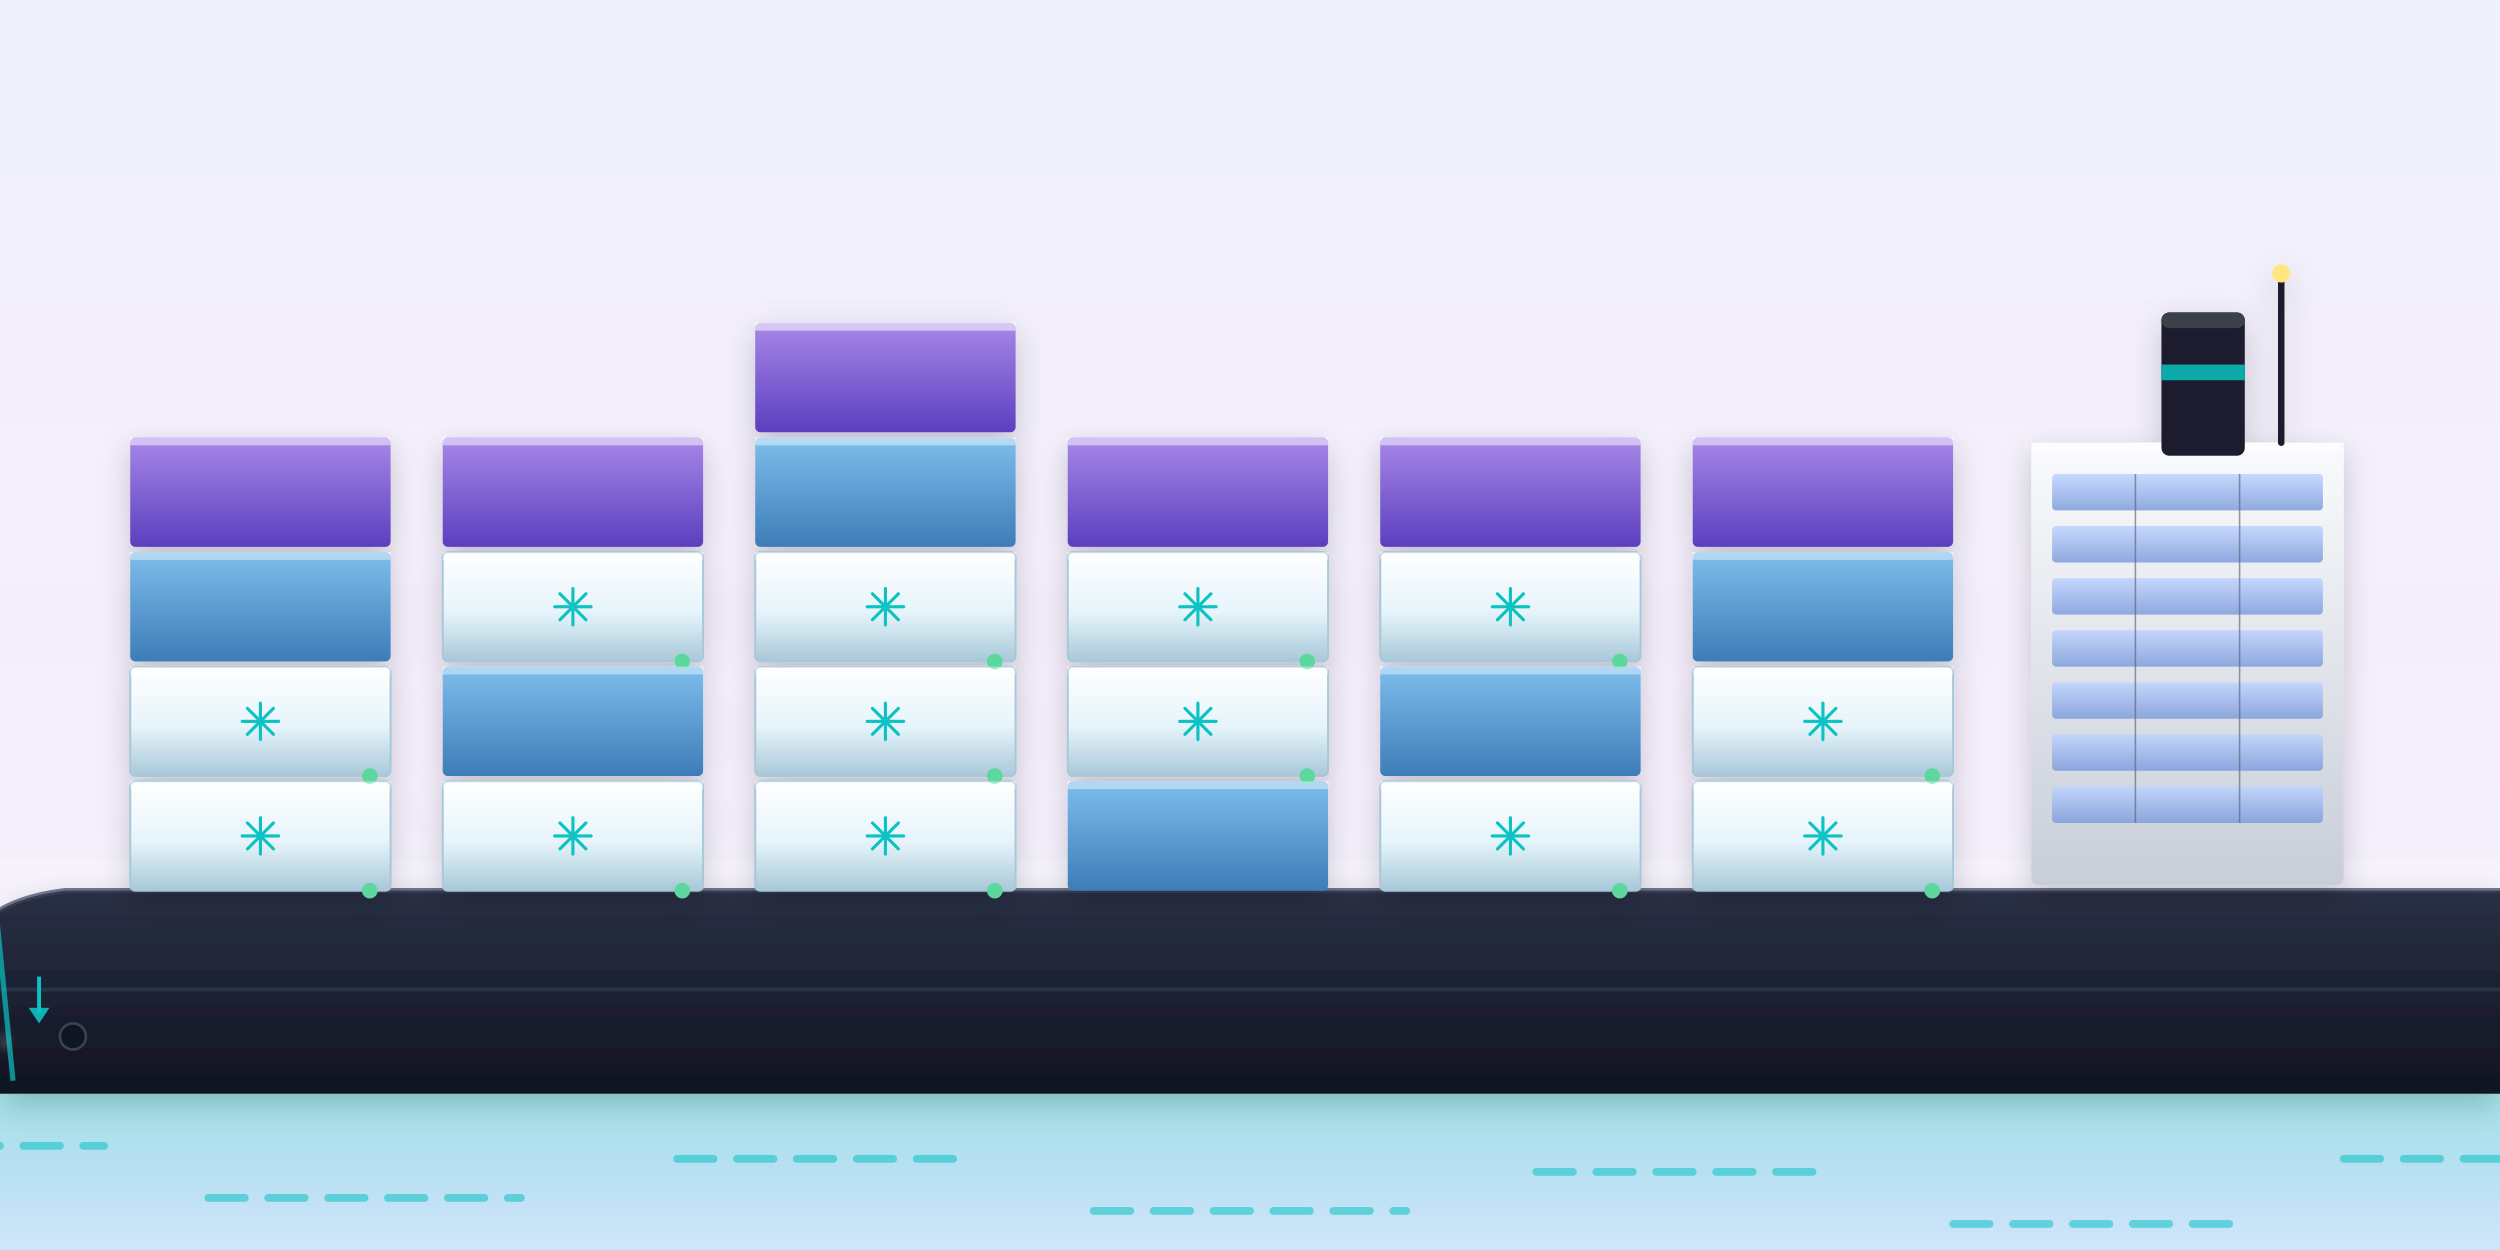
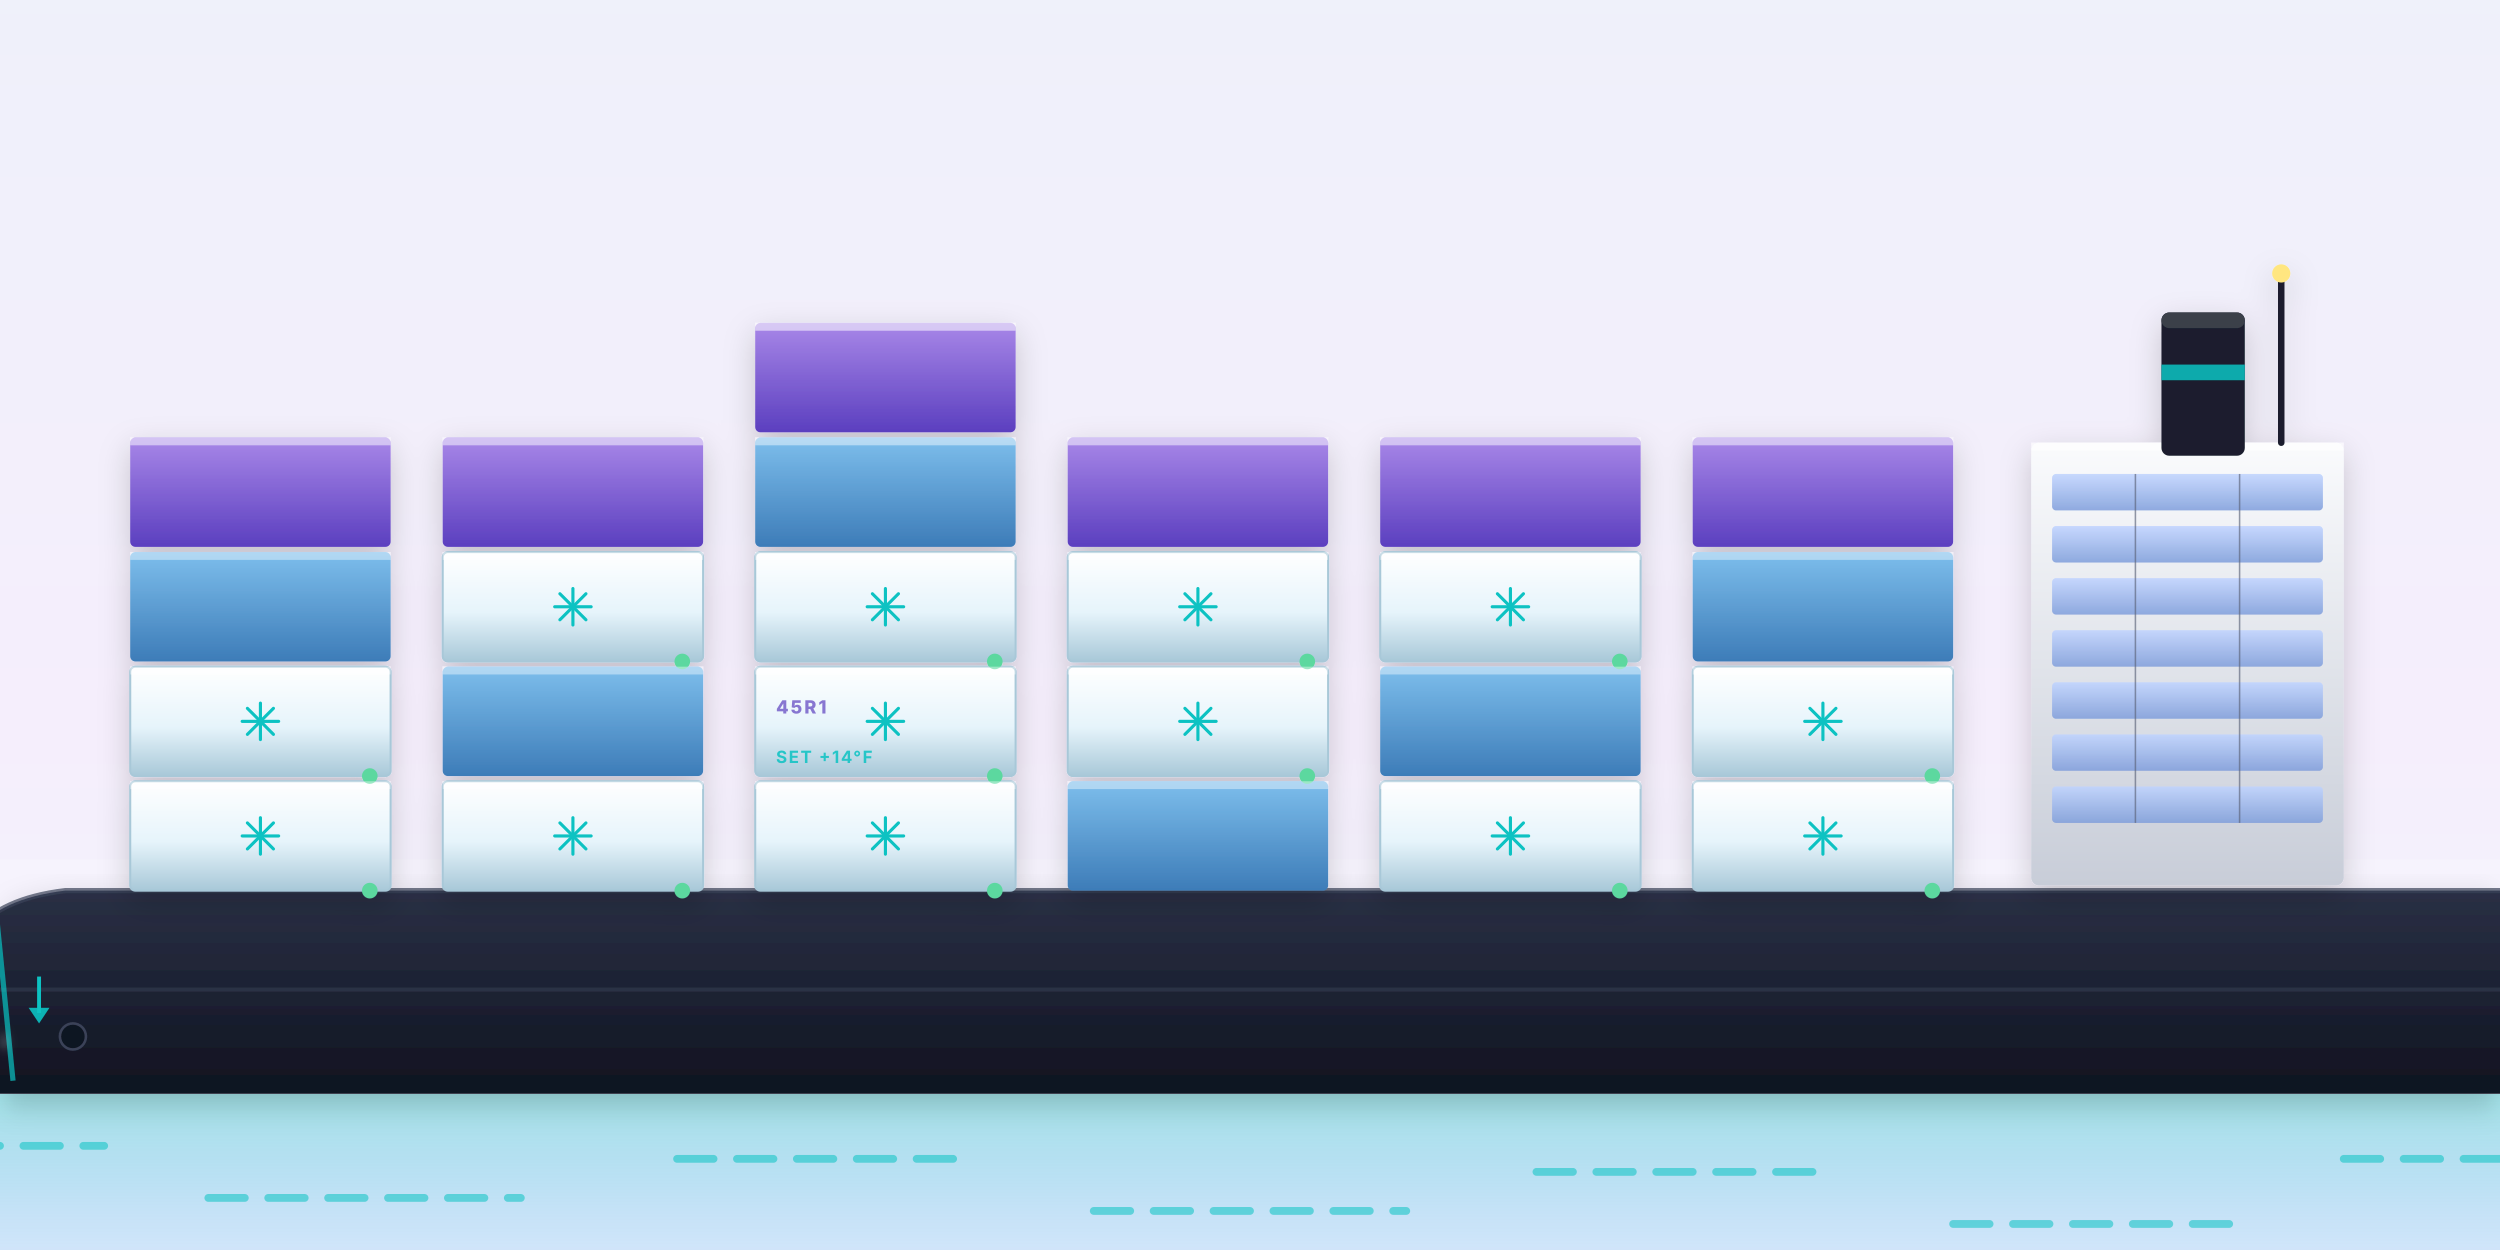
<svg xmlns="http://www.w3.org/2000/svg" width="1200" height="600" viewBox="0 50 1200 480" preserveAspectRatio="xMidYMid slice">
  <style>
    /* ========== HULL PITCH — ocean swell, bow rises and falls ========== */
    .hull-pitch {
      transform-origin: 600px 470px;
      animation: hull-pitch 7s ease-in-out infinite;
    }
    @keyframes hull-pitch {
      0%, 100% { transform: rotate(0deg);     }
      25%      { transform: rotate(-0.4deg);  }
      50%      { transform: rotate(0deg);     }
      75%      { transform: rotate(0.35deg);  }
    }
    .hull-roll {
      transform-origin: 600px 470px;
      animation: hull-roll 5.6s ease-in-out infinite;
    }
    @keyframes hull-roll {
      0%, 100% { transform: translateY(0)    skewX(0deg);   }
      50%      { transform: translateY(-1px) skewX(0.3deg); }
    }
    .stack-settle {
      animation: stack-settle 7s ease-in-out infinite -0.4s;
    }
    @keyframes stack-settle {
      0%, 100% { transform: translateY(0); }
      25%      { transform: translateY(0.6px); }
      75%      { transform: translateY(-0.6px); }
    }
    .antenna-arc {
      animation: antenna-arc 7s ease-in-out infinite;
    }
    @keyframes antenna-arc {
      0%, 100% { transform: translate(0,0); }
      25%      { transform: translate(-0.8px, 1px); }
      50%      { transform: translate(0,0); }
      75%      { transform: translate(0.8px, -1px); }
    }
    .bow-wave-1 { animation: bow-wave 2.4s ease-out infinite; }
    .bow-wave-2 { animation: bow-wave 2.4s ease-out infinite -0.8s; }
    .bow-wave-3 { animation: bow-wave 2.4s ease-out infinite -1.6s; }
    @keyframes bow-wave {
      0%   { opacity: 0;    transform: translateX(0)    scale(0.5); }
      15%  { opacity: 0.85; }
      100% { opacity: 0;    transform: translateX(-32px) scale(1.6); }
    }
    .bow-spray {
      animation: bow-spray 1.6s ease-out infinite;
    }
    @keyframes bow-spray {
      0%   { opacity: 0;   transform: translate(0,0)      scale(0.5); }
      20%  { opacity: 0.6; }
      100% { opacity: 0;   transform: translate(-22px,-14px) scale(1.3); }
    }
    .wake-1 { animation: wake-drift 3.2s linear infinite; }
    .wake-2 { animation: wake-drift 3.2s linear infinite -0.7s; }
    .wake-3 { animation: wake-drift 3.2s linear infinite -1.4s; }
    .wake-4 { animation: wake-drift 3.2s linear infinite -2.1s; }
    @keyframes wake-drift {
      0%   { opacity: 0;    transform: translateX(0)   scale(0.6); }
      15%  { opacity: 0.7;  }
      85%  { opacity: 0.3;  }
      100% { opacity: 0;    transform: translateX(85px) scale(1.4); }
    }

    /* ========== ORIGINAL VOCAB ========== */
    .sheen-band { animation: sheen-sweep 5s ease-in-out infinite; }
    @keyframes sheen-sweep {
      0%   { transform: translateX(-740px); }
      60%  { transform: translateX(740px); }
      100% { transform: translateX(740px); }
    }
    .wordmark-breath { animation: wordmark-breath 6s ease-in-out infinite; }
    @keyframes wordmark-breath {
      0%, 100% { opacity: 0.55; }
      50%      { opacity: 0.85; }
    }
    .badge-pulse {
      transform-box: fill-box; transform-origin: center;
      animation: badge-pulse 3.2s ease-in-out infinite;
    }
    @keyframes badge-pulse {
      0%, 100% { transform: scale(1);    opacity: 0.95; }
      50%      { transform: scale(1.04); opacity: 1; }
    }
    .chevron-pulse { animation: chevron-pulse 2.2s ease-in-out infinite; }
    @keyframes chevron-pulse {
      0%, 100% { opacity: 0.30; transform: translateX(0); }
      50%      { opacity: 0.65; transform: translateX(-4px); }
    }
    .sky-drift { animation: sky-drift 14s ease-in-out infinite; }
    @keyframes sky-drift {
      0%   { transform: translateX(-200px); }
      100% { transform: translateX(1400px); }
    }
    .bridge-window-pulse { animation: bridge-window-pulse 4s ease-in-out infinite; }
    @keyframes bridge-window-pulse {
      0%, 100% { opacity: 0.78; }
      50%      { opacity: 0.95; }
    }
    .antenna-blink {
      animation: antenna-blink 1.4s ease-in-out infinite;
      transform-box: fill-box; transform-origin: center;
    }
    @keyframes antenna-blink {
      0%, 65%, 100% { opacity: 0.35; transform: scale(1); }
      70%, 80%      { opacity: 1;    transform: scale(1.25); }
    }
    .bow-pulse { animation: bow-pulse 2.6s ease-in-out infinite; }
    @keyframes bow-pulse {
      0%, 100% { opacity: 0.55; }
      50%      { opacity: 0.95; }
    }
    .draft-fade { animation: draft-fade 7s ease-in-out infinite; }
    @keyframes draft-fade {
      0%, 100% { opacity: 0.55; }
      50%      { opacity: 0.78; }
    }
    /* ========== BRAND LOCKUP ========== */
    .brand-mark {
      transform-box: fill-box; transform-origin: center;
      animation: brand-pulse 3.6s ease-in-out infinite;
    }
    @keyframes brand-pulse {
      0%, 100% { transform: scale(1);    opacity: 0.92; }
      50%      { transform: scale(1.05); opacity: 1; }
    }
    .brand-word { animation: brand-word-breath 6s ease-in-out infinite; }
    @keyframes brand-word-breath {
      0%, 100% { opacity: 0.78; }
      50%      { opacity: 1; }
    }
+     /* ========== REEFER RUNNING INDICATOR (matches loading/unloading 'gland-glow' vocab) ========== */
+     .reefer-led {
+       transform-box: fill-box; transform-origin: center;
+       animation: reefer-led 2.4s ease-in-out infinite;
+     }
+     @keyframes reefer-led {
+       0%, 100% { opacity: 0.55; transform: scale(1);    }
+       50%      { opacity: 1;    transform: scale(1.18); }
+     }
+     /* Country-switchable set-point markings — renderer toggles visibility of
+        .country-US / .country-MX / .country-CA (default: US visible, units °F;
+        MX &amp; CA use °C per SCT/NOM cold-chain + Transport Canada conventions). */
+     .country-MX, .country-CA { display: none; }

    @media (prefers-reduced-motion: reduce) {
+       .reefer-led { animation: none !important; opacity: 0.85 !important; }
      .hull-pitch, .hull-roll, .stack-settle, .antenna-arc,
      .bow-wave-1, .bow-wave-2, .bow-wave-3, .bow-spray,
      .wake-1, .wake-2, .wake-3, .wake-4,
      .sheen-band, .wordmark-breath, .badge-pulse, .chevron-pulse,
      .sky-drift, .bridge-window-pulse, .antenna-blink,
      .bow-pulse, .draft-fade, .brand-mark, .brand-word { animation: none !important; }
    }
  
    /* ========== DARK-MODE OVERRIDES (2026-05-16) ========== */
    @media (prefers-color-scheme: dark) {
      .sky-bg          { fill: url(#skyDark) !important; }
      .ground-line     { stroke: #5E4FC6 !important; opacity: 0.55 !important; }
      .ground-shadow   { fill: #060912 !important; opacity: 0.55 !important; }
      .brand-word      { fill: #C9B6FF !important; }
      .brand-tagline   { fill: #8B7FE3 !important; }
      .equipment-label { fill: #C9B6FF !important; }
      .equipment-sub   { fill: #8B7FE3 !important; }
      .equipment-rule  { stroke: #6E4DFF !important; }
    }
  </style>
  <defs>
    <linearGradient id="skyDark" x1="0" y1="0" x2="0" y2="1">
      <stop offset="0%" stop-color="#0A0F1F" />
      <stop offset="55%" stop-color="#141A2E" />
      <stop offset="100%" stop-color="#0B0F1B" />
    </linearGradient>
    <linearGradient id="brandIridescent" x1="0" y1="0" x2="1" y2="1">
      <stop offset="0%" stop-color="#1473FF" />
      <stop offset="50%" stop-color="#6E4DFF" />
      <stop offset="100%" stop-color="#BE01FF" />
    </linearGradient>
    <linearGradient id="sky" x1="0" y1="0" x2="0" y2="1">
      <stop offset="0%" stop-color="#EEF1FA" />
      <stop offset="55%" stop-color="#F5EEFC" />
      <stop offset="100%" stop-color="#EFF8FA" />
    </linearGradient>
    <linearGradient id="hull" x1="0" y1="0" x2="0" y2="1">
      <stop offset="0%" stop-color="#2A3045" />
      <stop offset="100%" stop-color="#0F1320" />
    </linearGradient>
    <linearGradient id="water" x1="0" y1="0" x2="0" y2="1">
      <stop offset="0%" stop-color="#0AC2C2" stop-opacity="0.35" />
      <stop offset="100%" stop-color="#1473FF" stop-opacity="0.08" />
    </linearGradient>
    <linearGradient id="conReefer" x1="0" y1="0" x2="0" y2="1">
      <stop offset="0%" stop-color="#FFFFFF" />
      <stop offset="55%" stop-color="#E6F4FB" />
      <stop offset="100%" stop-color="#A8C8D8" />
    </linearGradient>
    <linearGradient id="conBlue" x1="0" y1="0" x2="0" y2="1">
      <stop offset="0%" stop-color="#7DBEEC" />
      <stop offset="100%" stop-color="#3D7CB8" />
    </linearGradient>
    <linearGradient id="conPurple" x1="0" y1="0" x2="0" y2="1">
      <stop offset="0%" stop-color="#A887E8" />
      <stop offset="100%" stop-color="#5B3FBF" />
    </linearGradient>
    <linearGradient id="bridge" x1="0" y1="0" x2="0" y2="1">
      <stop offset="0%" stop-color="#FAFBFD" />
      <stop offset="100%" stop-color="#C8CDD8" />
    </linearGradient>
    <linearGradient id="windowGlass" x1="0" y1="0" x2="0" y2="1">
      <stop offset="0%" stop-color="#BFD3FF" />
      <stop offset="100%" stop-color="#7E9DDB" />
    </linearGradient>
    <filter id="rigShadow" x="-10%" y="-10%" width="120%" height="130%">
      <feGaussianBlur in="SourceAlpha" stdDeviation="6" />
      <feOffset dx="0" dy="4" result="offsetBlur" />
      <feComponentTransfer>
        <feFuncA type="linear" slope="0.18" />
      </feComponentTransfer>
      <feMerge>
        <feMergeNode />
        <feMergeNode in="SourceGraphic" />
      </feMerge>
    </filter>
    <radialGradient id="foam" cx="0.5" cy="0.5" r="0.5">
      <stop offset="0%" stop-color="#FFFFFF" stop-opacity="0.85" />
      <stop offset="60%" stop-color="#FFFFFF" stop-opacity="0.35" />
      <stop offset="100%" stop-color="#FFFFFF" stop-opacity="0" />
    </radialGradient>
    <filter id="foamBlur" x="-50%" y="-50%" width="200%" height="200%">
      <feGaussianBlur stdDeviation="2" />
    </filter>
    <filter id="smokeBlur" x="-50%" y="-50%" width="200%" height="200%">
      <feGaussianBlur stdDeviation="3" />
    </filter>
  </defs>
  <g class="hull-pitch">
    <g class="hull-roll">
      <rect class="sky-bg" width="1200" height="600" fill="url(#sky)" />
      <rect x="0" y="380" width="1200" height="70" fill="#FFFFFF" opacity="0.18" />
      <rect x="0" y="470" width="1200" height="80" fill="url(#water)" />
      <g stroke="#0AC2C2" stroke-width="3" stroke-linecap="round" opacity="0.55">
        <line x1="60" y1="490" x2="160" y2="490" stroke-dasharray="14 9" />
        <line x1="200" y1="510" x2="320" y2="510" stroke-dasharray="14 9" />
        <line x1="380" y1="495" x2="490" y2="495" stroke-dasharray="14 9" />
        <line x1="540" y1="515" x2="660" y2="515" stroke-dasharray="14 9" />
        <line x1="710" y1="500" x2="820" y2="500" stroke-dasharray="14 9" />
        <line x1="870" y1="520" x2="980" y2="520" stroke-dasharray="14 9" />
        <line x1="1020" y1="495" x2="1140" y2="495" stroke-dasharray="14 9" />
      </g>
      <g filter="url(#rigShadow)">
        <ellipse cx="92" cy="487" rx="28" ry="9" fill="url(#hull)" />
        <path d="M 100 470 L 110 408 Q 120 395 145 392 L 1090 392 Q 1110 392 1110 410 L 1110 470 Z" fill="url(#hull)" />
        <path d="M 110 408 Q 120 395 145 392 L 1090 392 Q 1110 392 1110 410" stroke="#3A4258" stroke-width="2" fill="none" opacity="0.7" />
        <line x1="120" y1="430" x2="1108" y2="430" stroke="#3A4258" stroke-width="1.5" opacity="0.5" />
        <line x1="118" y1="395" x2="125" y2="465" stroke="#0AC2C2" stroke-width="2" opacity="0.7" />
        <g transform="translate(135 425)">
          <line x1="0" y1="0" x2="0" y2="14" stroke="#0AC2C2" stroke-width="1.5" />
          <path d="M -4 12 L 4 12 L 0 18 Z" fill="#0AC2C2" opacity="0.9" />
        </g>
        <circle cx="148" cy="448" r="5" fill="#0F1320" stroke="#3A4258" stroke-width="1" />
      </g>
      <g filter="url(#rigShadow)">
        <g transform="translate(170 0)">
          <rect x="0" y="350" width="100" height="42" rx="2" fill="url(#conReefer)" stroke="#A8C8D8" stroke-width="0.8" />
          <rect x="0" y="306" width="100" height="42" rx="2" fill="url(#conReefer)" stroke="#A8C8D8" stroke-width="0.8" />
          <rect x="0" y="262" width="100" height="42" rx="2" fill="url(#conBlue)" />
          <rect x="0" y="218" width="100" height="42" rx="2" fill="url(#conPurple)" />
          <g transform="translate(50 371)" stroke="#0AC2C2" stroke-width="1.2" stroke-linecap="round" fill="none">
            <line x1="0" y1="-7" x2="0" y2="7" />
            <line x1="-7" y1="0" x2="7" y2="0" />
            <line x1="-5" y1="-5" x2="5" y2="5" />
            <line x1="-5" y1="5" x2="5" y2="-5" />
          </g>
          <g transform="translate(50 327)" stroke="#0AC2C2" stroke-width="1.2" stroke-linecap="round" fill="none">
            <line x1="0" y1="-7" x2="0" y2="7" />
            <line x1="-7" y1="0" x2="7" y2="0" />
            <line x1="-5" y1="-5" x2="5" y2="5" />
            <line x1="-5" y1="5" x2="5" y2="-5" />
          </g>
-           <circle cx="92" cy="392" r="3" fill="#5BD89F" />
-           <circle cx="92" cy="348" r="3" fill="#5BD89F" />
+           <circle class="reefer-led" cx="92" cy="392" r="3" fill="#5BD89F" />
+           <circle class="reefer-led" cx="92" cy="348" r="3" fill="#5BD89F" />
          <rect x="0" y="218" width="100" height="3" fill="#FFFFFF" opacity="0.5" />
          <rect x="0" y="262" width="100" height="3" fill="#FFFFFF" opacity="0.4" />
          <rect x="0" y="306" width="100" height="3" fill="#FFFFFF" opacity="0.4" />
          <rect x="0" y="350" width="100" height="3" fill="#FFFFFF" opacity="0.4" />
        </g>
        <g transform="translate(290 0)">
          <rect x="0" y="350" width="100" height="42" rx="2" fill="url(#conReefer)" stroke="#A8C8D8" stroke-width="0.8" />
          <rect x="0" y="306" width="100" height="42" rx="2" fill="url(#conBlue)" />
          <rect x="0" y="262" width="100" height="42" rx="2" fill="url(#conReefer)" stroke="#A8C8D8" stroke-width="0.8" />
          <rect x="0" y="218" width="100" height="42" rx="2" fill="url(#conPurple)" />
          <g transform="translate(50 371)" stroke="#0AC2C2" stroke-width="1.2" stroke-linecap="round" fill="none">
            <line x1="0" y1="-7" x2="0" y2="7" />
            <line x1="-7" y1="0" x2="7" y2="0" />
            <line x1="-5" y1="-5" x2="5" y2="5" />
            <line x1="-5" y1="5" x2="5" y2="-5" />
          </g>
          <g transform="translate(50 283)" stroke="#0AC2C2" stroke-width="1.2" stroke-linecap="round" fill="none">
            <line x1="0" y1="-7" x2="0" y2="7" />
            <line x1="-7" y1="0" x2="7" y2="0" />
            <line x1="-5" y1="-5" x2="5" y2="5" />
            <line x1="-5" y1="5" x2="5" y2="-5" />
          </g>
-           <circle cx="92" cy="392" r="3" fill="#5BD89F" />
-           <circle cx="92" cy="304" r="3" fill="#5BD89F" />
+           <circle class="reefer-led" cx="92" cy="392" r="3" fill="#5BD89F" />
+           <circle class="reefer-led" cx="92" cy="304" r="3" fill="#5BD89F" />
          <rect x="0" y="218" width="100" height="3" fill="#FFFFFF" opacity="0.5" />
          <rect x="0" y="262" width="100" height="3" fill="#FFFFFF" opacity="0.4" />
          <rect x="0" y="306" width="100" height="3" fill="#FFFFFF" opacity="0.4" />
          <rect x="0" y="350" width="100" height="3" fill="#FFFFFF" opacity="0.4" />
        </g>
        <g transform="translate(410 0)">
          <rect x="0" y="350" width="100" height="42" rx="2" fill="url(#conReefer)" stroke="#A8C8D8" stroke-width="0.8" />
          <rect x="0" y="306" width="100" height="42" rx="2" fill="url(#conReefer)" stroke="#A8C8D8" stroke-width="0.8" />
          <rect x="0" y="262" width="100" height="42" rx="2" fill="url(#conReefer)" stroke="#A8C8D8" stroke-width="0.8" />
          <rect x="0" y="218" width="100" height="42" rx="2" fill="url(#conBlue)" />
          <rect x="0" y="174" width="100" height="42" rx="2" fill="url(#conPurple)" />
          <g transform="translate(50 371)" stroke="#0AC2C2" stroke-width="1.2" stroke-linecap="round" fill="none">
            <line x1="0" y1="-7" x2="0" y2="7" />
            <line x1="-7" y1="0" x2="7" y2="0" />
            <line x1="-5" y1="-5" x2="5" y2="5" />
            <line x1="-5" y1="5" x2="5" y2="-5" />
          </g>
          <g transform="translate(50 327)" stroke="#0AC2C2" stroke-width="1.2" stroke-linecap="round" fill="none">
            <line x1="0" y1="-7" x2="0" y2="7" />
            <line x1="-7" y1="0" x2="7" y2="0" />
            <line x1="-5" y1="-5" x2="5" y2="5" />
            <line x1="-5" y1="5" x2="5" y2="-5" />
          </g>
          <g transform="translate(50 283)" stroke="#0AC2C2" stroke-width="1.2" stroke-linecap="round" fill="none">
            <line x1="0" y1="-7" x2="0" y2="7" />
            <line x1="-7" y1="0" x2="7" y2="0" />
            <line x1="-5" y1="-5" x2="5" y2="5" />
            <line x1="-5" y1="5" x2="5" y2="-5" />
          </g>
-           <circle cx="92" cy="392" r="3" fill="#5BD89F" />
-           <circle cx="92" cy="348" r="3" fill="#5BD89F" />
-           <circle cx="92" cy="304" r="3" fill="#5BD89F" />
+           <circle class="reefer-led" cx="92" cy="392" r="3" fill="#5BD89F" />
+           <circle class="reefer-led" cx="92" cy="348" r="3" fill="#5BD89F" />
+           <circle class="reefer-led" cx="92" cy="304" r="3" fill="#5BD89F" />
+           <text x="8" y="324" font-family="Inter, system-ui, sans-serif" font-weight="800" font-size="7" letter-spacing="0.8" fill="#5B3FBF" opacity="0.7">45R1</text>
+           <g class="country-US">
+             <text x="8" y="343" font-family="Inter, system-ui, sans-serif" font-weight="700" font-size="6.5" letter-spacing="0.6" fill="#0AC2C2" opacity="0.85">SET +14°F</text>
+           </g>
+           <g class="country-MX">
+             <text x="8" y="343" font-family="Inter, system-ui, sans-serif" font-weight="700" font-size="6.5" letter-spacing="0.6" fill="#0AC2C2" opacity="0.85">SET −10°C</text>
+           </g>
+           <g class="country-CA">
+             <text x="8" y="343" font-family="Inter, system-ui, sans-serif" font-weight="700" font-size="6.5" letter-spacing="0.6" fill="#0AC2C2" opacity="0.85">SET −10°C</text>
+           </g>
          <rect x="0" y="174" width="100" height="3" fill="#FFFFFF" opacity="0.55" />
          <rect x="0" y="218" width="100" height="3" fill="#FFFFFF" opacity="0.45" />
          <rect x="0" y="262" width="100" height="3" fill="#FFFFFF" opacity="0.4" />
          <rect x="0" y="306" width="100" height="3" fill="#FFFFFF" opacity="0.4" />
          <rect x="0" y="350" width="100" height="3" fill="#FFFFFF" opacity="0.4" />
        </g>
        <g transform="translate(530 0)">
          <rect x="0" y="350" width="100" height="42" rx="2" fill="url(#conBlue)" />
          <rect x="0" y="306" width="100" height="42" rx="2" fill="url(#conReefer)" stroke="#A8C8D8" stroke-width="0.8" />
          <rect x="0" y="262" width="100" height="42" rx="2" fill="url(#conReefer)" stroke="#A8C8D8" stroke-width="0.8" />
          <rect x="0" y="218" width="100" height="42" rx="2" fill="url(#conPurple)" />
          <g transform="translate(50 327)" stroke="#0AC2C2" stroke-width="1.2" stroke-linecap="round" fill="none">
            <line x1="0" y1="-7" x2="0" y2="7" />
            <line x1="-7" y1="0" x2="7" y2="0" />
            <line x1="-5" y1="-5" x2="5" y2="5" />
            <line x1="-5" y1="5" x2="5" y2="-5" />
          </g>
          <g transform="translate(50 283)" stroke="#0AC2C2" stroke-width="1.2" stroke-linecap="round" fill="none">
            <line x1="0" y1="-7" x2="0" y2="7" />
            <line x1="-7" y1="0" x2="7" y2="0" />
            <line x1="-5" y1="-5" x2="5" y2="5" />
            <line x1="-5" y1="5" x2="5" y2="-5" />
          </g>
-           <circle cx="92" cy="348" r="3" fill="#5BD89F" />
-           <circle cx="92" cy="304" r="3" fill="#5BD89F" />
+           <circle class="reefer-led" cx="92" cy="348" r="3" fill="#5BD89F" />
+           <circle class="reefer-led" cx="92" cy="304" r="3" fill="#5BD89F" />
          <rect x="0" y="218" width="100" height="3" fill="#FFFFFF" opacity="0.5" />
          <rect x="0" y="262" width="100" height="3" fill="#FFFFFF" opacity="0.4" />
          <rect x="0" y="306" width="100" height="3" fill="#FFFFFF" opacity="0.4" />
          <rect x="0" y="350" width="100" height="3" fill="#FFFFFF" opacity="0.4" />
        </g>
        <g transform="translate(650 0)">
          <rect x="0" y="350" width="100" height="42" rx="2" fill="url(#conReefer)" stroke="#A8C8D8" stroke-width="0.8" />
          <rect x="0" y="306" width="100" height="42" rx="2" fill="url(#conBlue)" />
          <rect x="0" y="262" width="100" height="42" rx="2" fill="url(#conReefer)" stroke="#A8C8D8" stroke-width="0.8" />
          <rect x="0" y="218" width="100" height="42" rx="2" fill="url(#conPurple)" />
          <g transform="translate(50 371)" stroke="#0AC2C2" stroke-width="1.2" stroke-linecap="round" fill="none">
            <line x1="0" y1="-7" x2="0" y2="7" />
            <line x1="-7" y1="0" x2="7" y2="0" />
            <line x1="-5" y1="-5" x2="5" y2="5" />
            <line x1="-5" y1="5" x2="5" y2="-5" />
          </g>
          <g transform="translate(50 283)" stroke="#0AC2C2" stroke-width="1.2" stroke-linecap="round" fill="none">
            <line x1="0" y1="-7" x2="0" y2="7" />
            <line x1="-7" y1="0" x2="7" y2="0" />
            <line x1="-5" y1="-5" x2="5" y2="5" />
            <line x1="-5" y1="5" x2="5" y2="-5" />
          </g>
-           <circle cx="92" cy="392" r="3" fill="#5BD89F" />
-           <circle cx="92" cy="304" r="3" fill="#5BD89F" />
+           <circle class="reefer-led" cx="92" cy="392" r="3" fill="#5BD89F" />
+           <circle class="reefer-led" cx="92" cy="304" r="3" fill="#5BD89F" />
          <rect x="0" y="218" width="100" height="3" fill="#FFFFFF" opacity="0.5" />
          <rect x="0" y="262" width="100" height="3" fill="#FFFFFF" opacity="0.4" />
          <rect x="0" y="306" width="100" height="3" fill="#FFFFFF" opacity="0.4" />
          <rect x="0" y="350" width="100" height="3" fill="#FFFFFF" opacity="0.4" />
        </g>
        <g transform="translate(770 0)">
          <rect x="0" y="350" width="100" height="42" rx="2" fill="url(#conReefer)" stroke="#A8C8D8" stroke-width="0.8" />
          <rect x="0" y="306" width="100" height="42" rx="2" fill="url(#conReefer)" stroke="#A8C8D8" stroke-width="0.8" />
          <rect x="0" y="262" width="100" height="42" rx="2" fill="url(#conBlue)" />
          <rect x="0" y="218" width="100" height="42" rx="2" fill="url(#conPurple)" />
          <g transform="translate(50 371)" stroke="#0AC2C2" stroke-width="1.2" stroke-linecap="round" fill="none">
            <line x1="0" y1="-7" x2="0" y2="7" />
            <line x1="-7" y1="0" x2="7" y2="0" />
            <line x1="-5" y1="-5" x2="5" y2="5" />
            <line x1="-5" y1="5" x2="5" y2="-5" />
          </g>
          <g transform="translate(50 327)" stroke="#0AC2C2" stroke-width="1.2" stroke-linecap="round" fill="none">
            <line x1="0" y1="-7" x2="0" y2="7" />
            <line x1="-7" y1="0" x2="7" y2="0" />
            <line x1="-5" y1="-5" x2="5" y2="5" />
            <line x1="-5" y1="5" x2="5" y2="-5" />
          </g>
-           <circle cx="92" cy="392" r="3" fill="#5BD89F" />
-           <circle cx="92" cy="348" r="3" fill="#5BD89F" />
+           <circle class="reefer-led" cx="92" cy="392" r="3" fill="#5BD89F" />
+           <circle class="reefer-led" cx="92" cy="348" r="3" fill="#5BD89F" />
          <rect x="0" y="218" width="100" height="3" fill="#FFFFFF" opacity="0.5" />
          <rect x="0" y="262" width="100" height="3" fill="#FFFFFF" opacity="0.4" />
          <rect x="0" y="306" width="100" height="3" fill="#FFFFFF" opacity="0.4" />
          <rect x="0" y="350" width="100" height="3" fill="#FFFFFF" opacity="0.4" />
        </g>
      </g>
    </g>
  </g>
  <g filter="url(#rigShadow)">
    <rect x="900" y="220" width="120" height="170" rx="3" fill="url(#bridge)" />
    <rect x="900" y="220" width="120" height="3" fill="#FFFFFF" opacity="0.6" />
    <g fill="url(#windowGlass)" opacity="0.85">
      <rect x="908" y="232" width="104" height="14" rx="1.5" />
      <rect x="908" y="252" width="104" height="14" rx="1.5" />
      <rect x="908" y="272" width="104" height="14" rx="1.5" />
      <rect x="908" y="292" width="104" height="14" rx="1.5" />
      <rect x="908" y="312" width="104" height="14" rx="1.5" />
      <rect x="908" y="332" width="104" height="14" rx="1.5" />
      <rect x="908" y="352" width="104" height="14" rx="1.5" />
    </g>
    <g stroke="#5A6378" stroke-width="0.6" opacity="0.65">
      <line x1="940" y1="232" x2="940" y2="366" />
      <line x1="980" y1="232" x2="980" y2="366" />
    </g>
    <rect x="950" y="170" width="32" height="55" rx="3" fill="#1A1F2E" />
    <rect x="950" y="170" width="32" height="6" rx="3" fill="#3A3F4A" />
    <rect x="950" y="190" width="32" height="6" fill="#0AC2C2" opacity="0.85" />
    <line x1="996" y1="220" x2="996" y2="155" stroke="#1A1F2E" stroke-width="2.5" stroke-linecap="round" />
    <circle cx="996" cy="155" r="3.5" fill="#FFE680" />
  </g>
  <line x1="113" y1="396" x2="100" y2="468" stroke="#0AC2C2" stroke-width="2" opacity="0.7" />
  <g opacity="0.75">
  </g>
  <g filter="url(#foamBlur)">
    <ellipse class="wake-1" cx="1108" cy="488" rx="14" ry="4" fill="url(#foam)" />
    <ellipse class="wake-2" cx="1108" cy="494" rx="12" ry="3" fill="url(#foam)" />
    <ellipse class="wake-3" cx="1108" cy="482" rx="10" ry="3" fill="url(#foam)" />
    <ellipse class="wake-4" cx="1108" cy="498" rx="13" ry="3" fill="url(#foam)" />
  </g>
  <g filter="url(#foamBlur)">
    <ellipse class="bow-wave-1" cx="100" cy="475" rx="22" ry="6" fill="url(#foam)" />
    <ellipse class="bow-wave-2" cx="100" cy="482" rx="18" ry="5" fill="url(#foam)" />
    <ellipse class="bow-wave-3" cx="100" cy="488" rx="16" ry="4" fill="url(#foam)" />
  </g>
  <g filter="url(#foamBlur)" opacity="0.6">
    <circle class="bow-spray" cx="115" cy="455" r="5" fill="#FFFFFF" />
    <circle class="bow-spray" cx="118" cy="450" r="4" fill="#FFFFFF" style="animation-delay:-0.5s" />
    <circle class="bow-spray" cx="112" cy="458" r="3" fill="#FFFFFF" style="animation-delay:-1s" />
  </g>
</svg>
